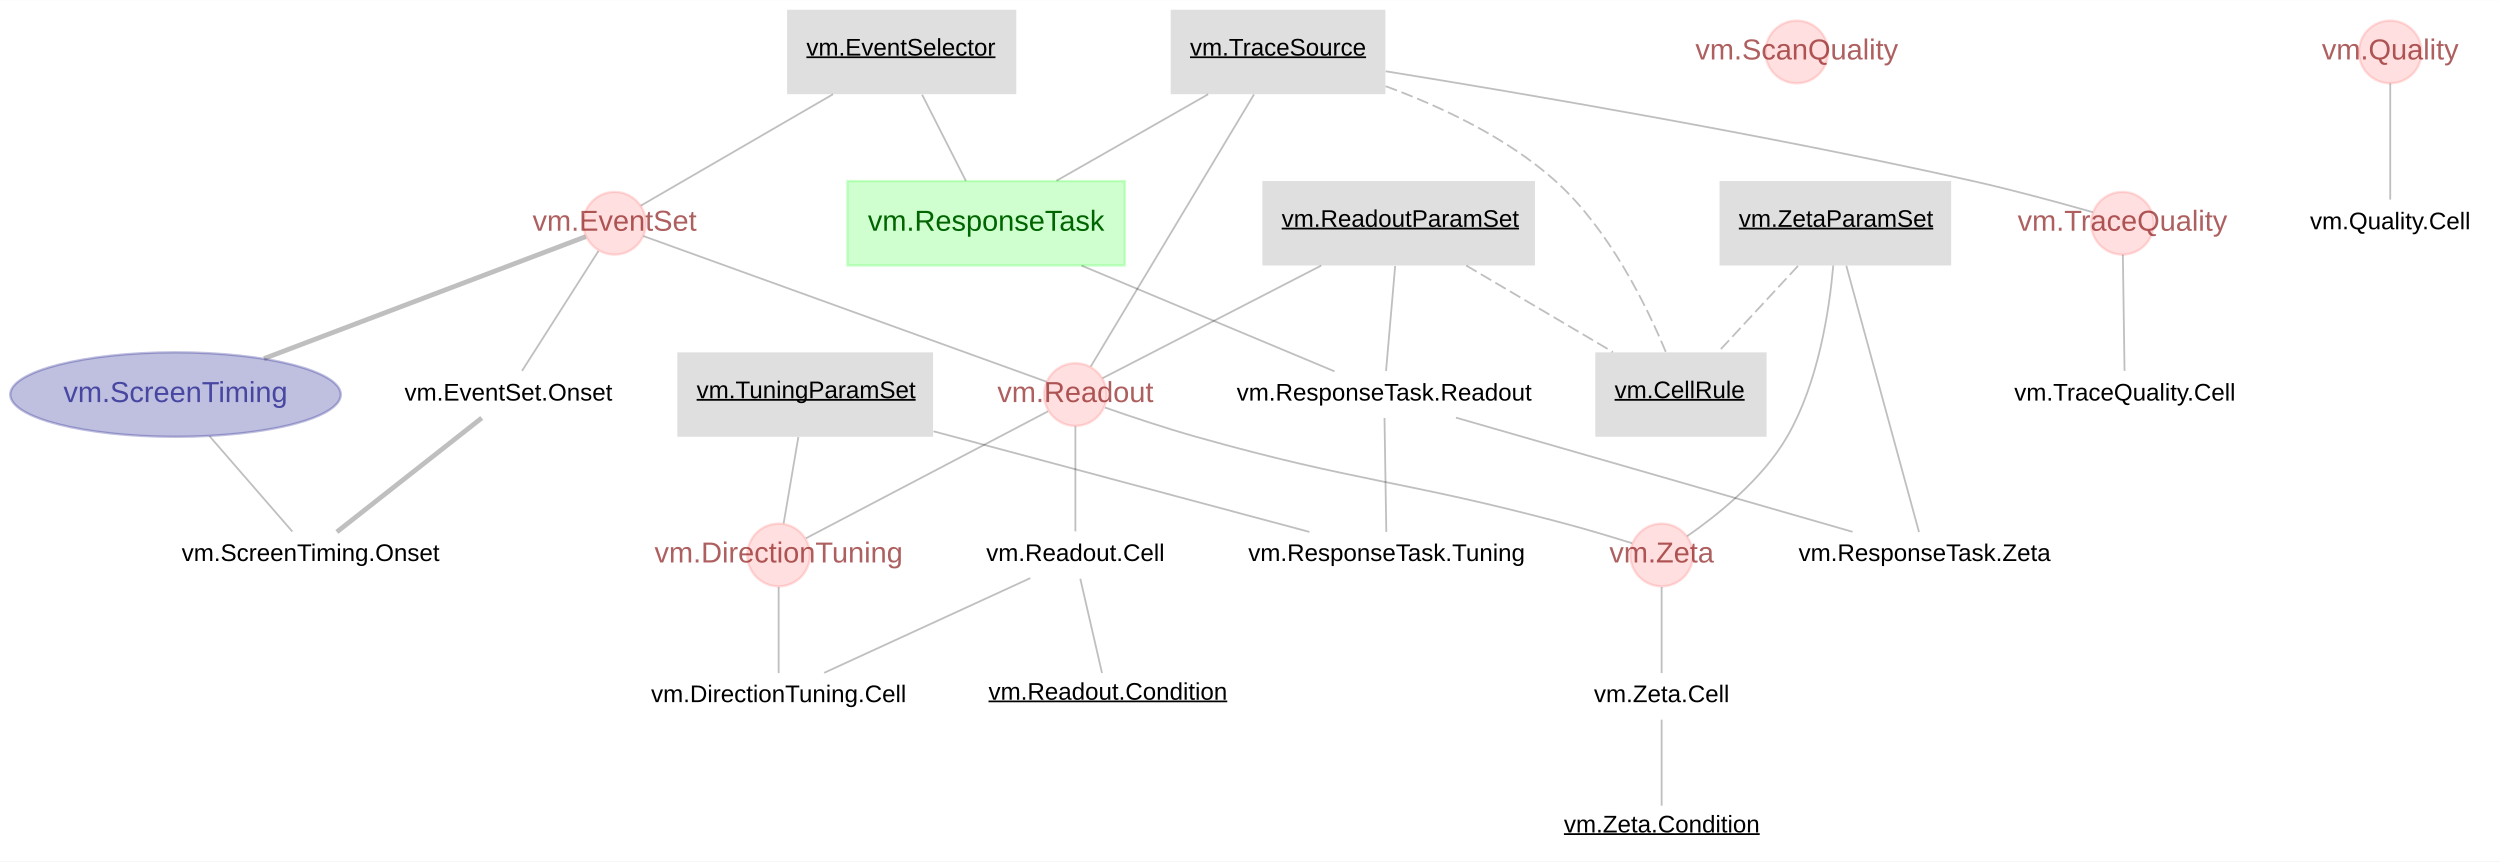
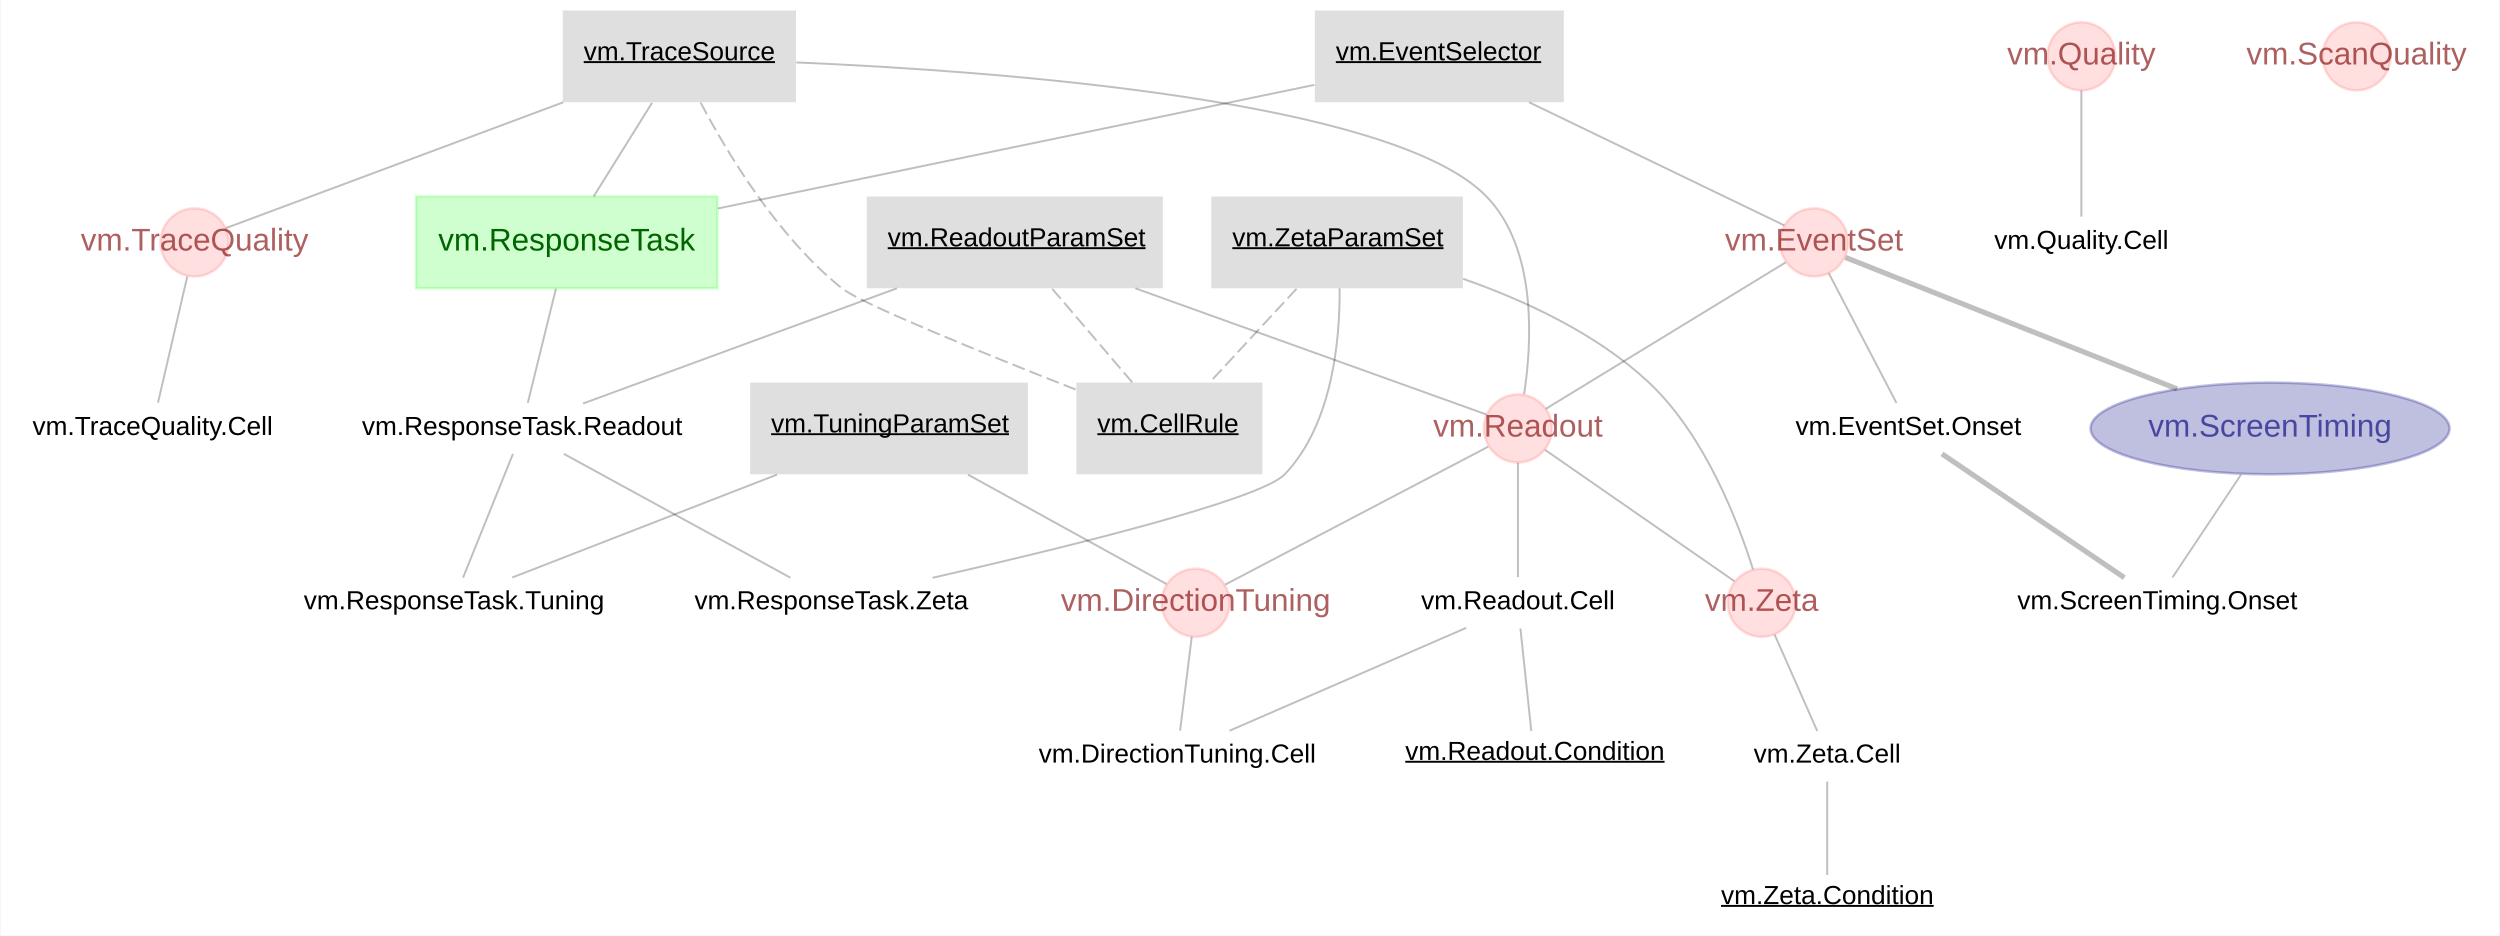
- <svg xmlns="http://www.w3.org/2000/svg" xmlns:xlink="http://www.w3.org/1999/xlink" width="1036pt" height="357pt" viewBox="0.00 0.00 1036.25 357.00">
+ <svg xmlns="http://www.w3.org/2000/svg" xmlns:xlink="http://www.w3.org/1999/xlink" width="954pt" height="357pt" viewBox="0.00 0.00 953.50 357.00">
  <g id="graph0" class="graph" transform="scale(1 1) rotate(0) translate(4 353)">
-     <polygon fill="white" stroke="transparent" points="-4,4 -4,-353 1032.25,-353 1032.25,4 -4,4" />
+     <polygon fill="white" stroke="transparent" points="-4,4 -4,-353 949.5,-353 949.5,4 -4,4" />
    <g id="node1" class="node">
      <g id="a_node1">
-         <a xlink:title="→ vm.DirectionTuning → vm.Readout.Cell ------------------------------ ori_kw_p=null         dir_kw_p=null         ori_vec=null          dir_vec=null          pref_ori_vec=null     pref_dir_vec=null     hotelling_p=null      dir_dot_p=null        pref_dir_dot=null     ori_vec_perm_p=null   dir_vec_perm_p=null   pref_ori_ci=null      r_pref=null           r_null=null           r_orth=null           oi=null               di=null               osi=null              dsi=null              fit_pref_dir=null     fit_sigma=null        fit_hwhh=null         fit_rp=null           fit_rn=null           fit_c=null            fit_r2=null           fit_osi=null          fit_dsi=null          ">
-           <polygon fill="transparent" stroke="transparent" points="379.75,-74 257.75,-74 257.75,-55 379.75,-55 379.75,-74" />
-           <text text-anchor="middle" x="318.75" y="-62" font-family="arial" font-size="10.00">vm.DirectionTuning.Cell</text>
+         <a xlink:title="cell_rule             ------------------------------ → [nullable] vm.TraceSource → [nullable] vm.ReadoutParamSet → [nullable] vm.ZetaParamSet mask_type=&quot;&quot;          max_trace_value=null  min_kurtosis=null     min_photons_per_s=null  min_snr_s2p=null      max_zeta_p=null       max_resp_p=null       max_condition_p=null  min_oracle_r=null     direction=&quot;any&quot;       rule_note             ">
+           <polygon fill="#000000" fill-opacity="0.125" stroke="transparent" points="477.5,-207 406.5,-207 406.5,-172 477.5,-172 477.5,-207" />
+           <text text-anchor="start" x="414.5" y="-188" font-family="arial" text-decoration="underline" font-size="10.00">vm.CellRule</text>
        </a>
      </g>
    </g>
    <g id="node2" class="node">
      <g id="a_node2">
-         <a xlink:title="→ vm.Zeta.Cell condition             ------------------------------ zeta_p=null           ">
-           <polygon fill="transparent" stroke="transparent" points="733.25,-19 636.25,-19 636.25,0 733.25,0 733.25,-19" />
-           <text text-anchor="start" x="644.25" y="-8" font-family="arial" text-decoration="underline" font-size="10.00">vm.Zeta.Condition</text>
-         </a>
-       </g>
+         <a xlink:title="event_selector        ------------------------------ event_type_like       trial_type_like=&quot;&quot;    condition_source=&quot;event_type&quot;  trial_attribute=&quot;&quot;    condition_parser=&quot;none&quot;  parser_args=&quot;&quot;       : varchar(64)                  # e.g. bonsai_fields '2,3' → label 'x|y' min_repeats=1         random_seed=null      circular_period=null  stim_duration_s=null  display_latency_s=0.1  ">
+           <polygon fill="#000000" fill-opacity="0.125" stroke="transparent" points="592.5,-349 497.5,-349 497.5,-314 592.5,-314 592.5,-349" />
+           <text text-anchor="start" x="505.5" y="-330" font-family="arial" text-decoration="underline" font-size="10.00">vm.EventSelector</text>
+         </a>
+       </g>
+     </g>
+     <g id="node9" class="node">
+       <g id="a_node9">
+         <a xlink:title="→ `roselab_scan`.`scan` → vm.EventSelector ------------------------------ n_onsets              n_conditions          n_trials              n_outside_trials      median_duration_s=null  median_ioi_s=null     ">
+           <ellipse fill="#ff0000" fill-opacity="0.125" stroke="#ff0000" stroke-opacity="0.125" cx="688" cy="-260.5" rx="13" ry="13" />
+           <text text-anchor="middle" x="688" y="-257.4" font-family="arial" font-size="12.00" fill="#7f0000" fill-opacity="0.627">vm.EventSet</text>
+         </a>
+       </g>
+     </g>
+     <g id="edge1" class="edge">
+       <path fill="none" stroke="#000000" stroke-width="0.75" stroke-opacity="0.251" d="M579.25,-313.97C610.82,-298.74 655.82,-277.03 676.63,-266.99" />
+     </g>
+     <g id="node24" class="node">
+       <g id="a_node24">
+         <a xlink:title="→ `roselab_imaging`.`__fluorescence` → vm.TraceSource → vm.EventSelector ------------------------------ task_owner            ">
+           <polygon fill="#00ff00" fill-opacity="0.188" stroke="#00ff00" stroke-opacity="0.188" points="269.5,-278 154.5,-278 154.5,-243 269.5,-243 269.5,-278" />
+           <text text-anchor="middle" x="212" y="-257.4" font-family="arial" font-size="12.00" fill="darkgreen">vm.ResponseTask</text>
+         </a>
+       </g>
+     </g>
+     <g id="edge2" class="edge">
+       <path fill="none" stroke="#000000" stroke-width="0.75" stroke-opacity="0.251" d="M497.29,-320.61C437.22,-308.17 334.12,-286.8 269.69,-273.45" />
    </g>
    <g id="node3" class="node">
      <g id="a_node3">
-         <a xlink:title="→ vm.ResponseTask.Readout → vm.TuningParamSet ">
-           <polygon fill="transparent" stroke="transparent" points="636.25,-132.5 505.25,-132.5 505.25,-113.5 636.25,-113.5 636.25,-132.5" />
-           <text text-anchor="middle" x="570.75" y="-120.5" font-family="arial" font-size="10.00">vm.ResponseTask.Tuning</text>
-         </a>
-       </g>
-     </g>
-     <g id="node4" class="node">
-       <g id="a_node4">
-         <a xlink:title="tuning_idx            ------------------------------ tuning_desc           tuning_hash           angle_convention=&quot;90_minus_label&quot; : enum('90_minus_label','minus_label','label') # stimulus label → angle (all output angles) rectify=&quot;clip&quot;        fit=1                 n_perm=1000           n_boot=200            UNIQUE INDEX (tuning_hash) ">
-           <polygon fill="#000000" fill-opacity="0.125" stroke="transparent" points="382.75,-207 276.75,-207 276.75,-172 382.75,-172 382.75,-207" />
-           <text text-anchor="start" x="284.75" y="-188" font-family="arial" text-decoration="underline" font-size="10.00">vm.TuningParamSet</text>
-         </a>
-       </g>
-     </g>
-     <g id="edge1" class="edge">
-       <path fill="none" stroke="#000000" stroke-width="0.75" stroke-opacity="0.251" d="M382.94,-174.27C430.62,-161.5 499.01,-143.2 538.76,-132.56" />
-     </g>
-     <g id="node18" class="node">
-       <g id="a_node18">
-         <a xlink:title="→ vm.Readout → vm.TuningParamSet ------------------------------ n_directions          n_repeats             software              ">
-           <ellipse fill="#ff0000" fill-opacity="0.125" stroke="#ff0000" stroke-opacity="0.125" cx="318.75" cy="-123" rx="13" ry="13" />
-           <text text-anchor="middle" x="318.75" y="-119.9" font-family="arial" font-size="12.00" fill="#7f0000" fill-opacity="0.627">vm.DirectionTuning</text>
-         </a>
-       </g>
-     </g>
-     <g id="edge2" class="edge">
-       <path fill="none" stroke="#000000" stroke-width="0.75" stroke-opacity="0.251" d="M326.92,-171.89C325.01,-160.69 322.53,-146.17 320.81,-136.07" />
-     </g>
-     <g id="node5" class="node">
-       <g id="a_node5">
-         <a xlink:title="→ vm.Zeta → `roselab_imaging`.`__fluorescence__trace` ------------------------------ zeta_p=null           zeta_z=null           latency=null          condition_p=null      source_curation_id=null  ">
-           <polygon fill="transparent" stroke="transparent" points="721.25,-74 648.25,-74 648.25,-55 721.25,-55 721.25,-74" />
-           <text text-anchor="middle" x="684.75" y="-62" font-family="arial" font-size="10.00">vm.Zeta.Cell</text>
+         <a xlink:title="readout_idx           ------------------------------ readout_desc          readout_hash          time_ref=&quot;display&quot;    window_unit=&quot;s&quot;       resp_start_ref        resp_start            resp_stop_ref         resp_stop             resp_length=&quot;per_onset&quot;  base_start_ref=null   base_start=null       base_stop_ref=null    base_stop=null        base_length=&quot;explicit&quot;  measure=&quot;mean&quot;        smooth_s=0            correction=&quot;subtract&quot;  test=&quot;wilcoxon&quot;       UNIQUE INDEX (readout_hash) ">
+           <polygon fill="#000000" fill-opacity="0.125" stroke="transparent" points="439.5,-278 326.5,-278 326.5,-243 439.5,-243 439.5,-278" />
+           <text text-anchor="start" x="334.5" y="-259" font-family="arial" text-decoration="underline" font-size="10.00">vm.ReadoutParamSet</text>
        </a>
      </g>
    </g>
    <g id="edge3" class="edge">
-       <path fill="none" stroke="#000000" stroke-width="0.75" stroke-opacity="0.251" d="M684.75,-54.75C684.75,-44.87 684.75,-28.9 684.75,-19.09" />
-     </g>
-     <g id="node6" class="node">
-       <g id="a_node6">
-         <a xlink:title="trace_source          ------------------------------ → [nullable] `roselab_imaging`.`#activity_extraction_method` → [nullable] `roselab_imaging`.`#dff_param_set` trace_unit            ">
-           <polygon fill="#000000" fill-opacity="0.125" stroke="transparent" points="570.25,-349 481.25,-349 481.25,-314 570.25,-314 570.25,-349" />
-           <text text-anchor="start" x="489.25" y="-330" font-family="arial" text-decoration="underline" font-size="10.00">vm.TraceSource</text>
-         </a>
-       </g>
-     </g>
-     <g id="node11" class="node">
-       <g id="a_node11">
-         <a xlink:title="cell_rule             ------------------------------ → [nullable] vm.TraceSource → [nullable] vm.ReadoutParamSet → [nullable] vm.ZetaParamSet mask_type=&quot;&quot;          max_trace_value=null  min_kurtosis=null     min_photons_per_s=null  min_snr_s2p=null      max_zeta_p=null       max_resp_p=null       max_condition_p=null  min_oracle_r=null     direction=&quot;any&quot;       rule_note             ">
-           <polygon fill="#000000" fill-opacity="0.125" stroke="transparent" points="728.25,-207 657.25,-207 657.25,-172 728.25,-172 728.25,-207" />
-           <text text-anchor="start" x="665.25" y="-188" font-family="arial" text-decoration="underline" font-size="10.00">vm.CellRule</text>
-         </a>
-       </g>
-     </g>
-     <g id="edge4" class="edge">
-       <path fill="none" stroke="#000000" stroke-width="0.75" stroke-dasharray="5,2" stroke-opacity="0.251" d="M570.35,-317.31C593.33,-308.85 620.66,-296.03 640.75,-278 662.98,-258.05 678.52,-226.31 686.52,-207.04" />
-     </g>
-     <g id="node12" class="node">
-       <g id="a_node12">
-         <a xlink:title="→ `roselab_imaging`.`__fluorescence` → vm.TraceSource → vm.EventSelector ------------------------------ task_owner            ">
-           <polygon fill="#00ff00" fill-opacity="0.188" stroke="#00ff00" stroke-opacity="0.188" points="462.25,-278 347.25,-278 347.25,-243 462.25,-243 462.25,-278" />
-           <text text-anchor="middle" x="404.75" y="-257.4" font-family="arial" font-size="12.00" fill="darkgreen">vm.ResponseTask</text>
-         </a>
-       </g>
-     </g>
-     <g id="edge5" class="edge">
-       <path fill="none" stroke="#000000" stroke-width="0.75" stroke-opacity="0.251" d="M496.77,-313.97C477.75,-303.13 452.97,-289 433.92,-278.13" />
+       <path fill="none" stroke="#000000" stroke-width="0.75" stroke-dasharray="5,2" stroke-opacity="0.251" d="M397.28,-242.8C406.56,-231.95 418.6,-217.87 427.85,-207.05" />
    </g>
    <g id="node13" class="node">
      <g id="a_node13">
        <a xlink:title="→ `roselab_imaging`.`__fluorescence` → vm.TraceSource → vm.EventSet → vm.ReadoutParamSet ------------------------------ n_onsets              n_repeats             latency_s             latency_source        resp_start_s          resp_stop_s           base_start_s=null     base_stop_s=null      software              ">
-           <ellipse fill="#ff0000" fill-opacity="0.125" stroke="#ff0000" stroke-opacity="0.125" cx="441.75" cy="-189.5" rx="13" ry="13" />
-           <text text-anchor="middle" x="441.75" y="-186.4" font-family="arial" font-size="12.00" fill="#7f0000" fill-opacity="0.627">vm.Readout</text>
+           <ellipse fill="#ff0000" fill-opacity="0.125" stroke="#ff0000" stroke-opacity="0.125" cx="575" cy="-189.5" rx="13" ry="13" />
+           <text text-anchor="middle" x="575" y="-186.4" font-family="arial" font-size="12.00" fill="#7f0000" fill-opacity="0.627">vm.Readout</text>
+         </a>
+       </g>
+     </g>
+     <g id="edge4" class="edge">
+       <path fill="none" stroke="#000000" stroke-width="0.75" stroke-opacity="0.251" d="M428.99,-242.97C473.14,-227.1 536.88,-204.2 563.07,-194.79" />
+     </g>
+     <g id="node25" class="node">
+       <g id="a_node25">
+         <a xlink:title="→ vm.ResponseTask → vm.ReadoutParamSet ">
+           <polygon fill="transparent" stroke="transparent" points="264,-199 126,-199 126,-180 264,-180 264,-199" />
+           <text text-anchor="middle" x="195" y="-187" font-family="arial" font-size="10.00">vm.ResponseTask.Readout</text>
+         </a>
+       </g>
+     </g>
+     <g id="edge5" class="edge">
+       <path fill="none" stroke="#000000" stroke-width="0.75" stroke-opacity="0.251" d="M337.97,-242.97C300.27,-229.14 248,-209.95 218.23,-199.03" />
+     </g>
+     <g id="node4" class="node">
+       <g id="a_node4">
+         <a xlink:title="trace_source          ------------------------------ → [nullable] `roselab_imaging`.`#activity_extraction_method` → [nullable] `roselab_imaging`.`#dff_param_set` trace_unit            ">
+           <polygon fill="#000000" fill-opacity="0.125" stroke="transparent" points="299.5,-349 210.5,-349 210.5,-314 299.5,-314 299.5,-349" />
+           <text text-anchor="start" x="218.5" y="-330" font-family="arial" text-decoration="underline" font-size="10.00">vm.TraceSource</text>
        </a>
      </g>
    </g>
    <g id="edge6" class="edge">
-       <path fill="none" stroke="#000000" stroke-width="0.75" stroke-opacity="0.251" d="M515.78,-313.89C498.31,-284.77 462.64,-225.31 448.11,-201.11" />
+       <path fill="none" stroke="#000000" stroke-width="0.75" stroke-dasharray="5,2" stroke-opacity="0.251" d="M263.11,-313.87C273.3,-294.51 292.45,-262.69 317,-243 324.39,-237.07 371.93,-217.84 406.19,-204.37" />
+     </g>
+     <g id="edge7" class="edge">
+       <path fill="none" stroke="#000000" stroke-width="0.75" stroke-opacity="0.251" d="M299.62,-329.18C376.06,-325.92 527.3,-314.88 563,-278 582.62,-257.73 580.24,-221.39 577.34,-202.56" />
+     </g>
+     <g id="node17" class="node">
+       <g id="a_node17">
+         <a xlink:title="→ `roselab_imaging`.`__fluorescence` → vm.TraceSource ">
+           <ellipse fill="#ff0000" fill-opacity="0.125" stroke="#ff0000" stroke-opacity="0.125" cx="70" cy="-260.5" rx="13" ry="13" />
+           <text text-anchor="middle" x="70" y="-257.4" font-family="arial" font-size="12.00" fill="#7f0000" fill-opacity="0.627">vm.TraceQuality</text>
+         </a>
+       </g>
+     </g>
+     <g id="edge8" class="edge">
+       <path fill="none" stroke="#000000" stroke-width="0.75" stroke-opacity="0.251" d="M210.69,-313.97C168.36,-298.18 107.35,-275.43 81.87,-265.93" />
+     </g>
+     <g id="edge9" class="edge">
+       <path fill="none" stroke="#000000" stroke-width="0.75" stroke-opacity="0.251" d="M244.59,-313.8C237.83,-302.95 229.05,-288.87 222.31,-278.05" />
+     </g>
+     <g id="node5" class="node">
+       <g id="a_node5">
+         <a xlink:title="tuning_idx            ------------------------------ tuning_desc           tuning_hash           angle_convention=&quot;90_minus_label&quot; : enum('90_minus_label','minus_label','label') # stimulus label → angle (all output angles) rectify=&quot;clip&quot;        fit=1                 n_perm=1000           n_boot=200            UNIQUE INDEX (tuning_hash) ">
+           <polygon fill="#000000" fill-opacity="0.125" stroke="transparent" points="388,-207 282,-207 282,-172 388,-172 388,-207" />
+           <text text-anchor="start" x="290" y="-188" font-family="arial" text-decoration="underline" font-size="10.00">vm.TuningParamSet</text>
+         </a>
+       </g>
+     </g>
+     <g id="node7" class="node">
+       <g id="a_node7">
+         <a xlink:title="→ vm.Readout → vm.TuningParamSet ------------------------------ n_directions          n_repeats             software              ">
+           <ellipse fill="#ff0000" fill-opacity="0.125" stroke="#ff0000" stroke-opacity="0.125" cx="452" cy="-123" rx="13" ry="13" />
+           <text text-anchor="middle" x="452" y="-119.9" font-family="arial" font-size="12.00" fill="#7f0000" fill-opacity="0.627">vm.DirectionTuning</text>
+         </a>
+       </g>
+     </g>
+     <g id="edge10" class="edge">
+       <path fill="none" stroke="#000000" stroke-width="0.75" stroke-opacity="0.251" d="M365.13,-171.89C389.91,-158.23 423.65,-139.63 440.88,-130.13" />
+     </g>
+     <g id="node26" class="node">
+       <g id="a_node26">
+         <a xlink:title="→ vm.ResponseTask.Readout → vm.TuningParamSet ">
+           <polygon fill="transparent" stroke="transparent" points="234.5,-132.5 103.5,-132.5 103.5,-113.5 234.5,-113.5 234.5,-132.5" />
+           <text text-anchor="middle" x="169" y="-120.5" font-family="arial" font-size="10.00">vm.ResponseTask.Tuning</text>
+         </a>
+       </g>
+     </g>
+     <g id="edge11" class="edge">
+       <path fill="none" stroke="#000000" stroke-width="0.75" stroke-opacity="0.251" d="M292.25,-171.89C259.97,-159.35 216.98,-142.64 191.24,-132.64" />
+     </g>
+     <g id="node6" class="node">
+       <g id="a_node6">
+         <a xlink:title="zeta_idx              ------------------------------ zeta_desc             zeta_hash             zeta_span=&quot;epoch&quot;     zeta_resampling=100   per_condition=0       mask_type=&quot;&quot;          UNIQUE INDEX (zeta_hash) ">
+           <polygon fill="#000000" fill-opacity="0.125" stroke="transparent" points="554,-278 458,-278 458,-243 554,-243 554,-278" />
+           <text text-anchor="start" x="466" y="-259" font-family="arial" text-decoration="underline" font-size="10.00">vm.ZetaParamSet</text>
+         </a>
+       </g>
+     </g>
+     <g id="edge12" class="edge">
+       <path fill="none" stroke="#000000" stroke-width="0.75" stroke-dasharray="5,2" stroke-opacity="0.251" d="M490.51,-242.8C480.44,-231.95 467.38,-217.87 457.35,-207.05" />
+     </g>
+     <g id="node19" class="node">
+       <g id="a_node19">
+         <a xlink:title="→ vm.Readout → vm.ZetaParamSet ------------------------------ n_onsets              n_reused=0            epoch_start_s         window_s              software              ">
+           <ellipse fill="#ff0000" fill-opacity="0.125" stroke="#ff0000" stroke-opacity="0.125" cx="668" cy="-123" rx="13" ry="13" />
+           <text text-anchor="middle" x="668" y="-119.9" font-family="arial" font-size="12.00" fill="#7f0000" fill-opacity="0.627">vm.Zeta</text>
+         </a>
+       </g>
+     </g>
+     <g id="edge13" class="edge">
+       <path fill="none" stroke="#000000" stroke-width="0.75" stroke-opacity="0.251" d="M554.06,-246.6C577.64,-238.35 605.17,-225.63 625,-207 646.53,-186.78 659.18,-153.36 664.69,-135.73" />
+     </g>
+     <g id="node27" class="node">
+       <g id="a_node27">
+         <a xlink:title="→ vm.ResponseTask.Readout → vm.ZetaParamSet ">
+           <polygon fill="transparent" stroke="transparent" points="373.5,-132.5 252.5,-132.5 252.5,-113.5 373.5,-113.5 373.5,-132.5" />
+           <text text-anchor="middle" x="313" y="-120.5" font-family="arial" font-size="10.00">vm.ResponseTask.Zeta</text>
+         </a>
+       </g>
+     </g>
+     <g id="edge14" class="edge">
+       <path fill="none" stroke="#000000" stroke-width="0.75" stroke-opacity="0.251" d="M506.94,-243C507.11,-223.46 504.3,-191.16 486,-172 476.61,-162.17 399.64,-143.44 351.58,-132.51" />
+     </g>
+     <g id="node8" class="node">
+       <g id="a_node8">
+         <a xlink:title="→ vm.DirectionTuning → vm.Readout.Cell ------------------------------ ori_kw_p=null         dir_kw_p=null         ori_vec=null          dir_vec=null          pref_ori_vec=null     pref_dir_vec=null     hotelling_p=null      dir_dot_p=null        pref_dir_dot=null     ori_vec_perm_p=null   dir_vec_perm_p=null   pref_ori_ci=null      r_pref=null           r_null=null           r_orth=null           oi=null               di=null               osi=null              dsi=null              fit_pref_dir=null     fit_sigma=null        fit_hwhh=null         fit_rp=null           fit_rn=null           fit_c=null            fit_r2=null           fit_osi=null          fit_dsi=null          ">
+           <polygon fill="transparent" stroke="transparent" points="506,-74 384,-74 384,-55 506,-55 506,-74" />
+           <text text-anchor="middle" x="445" y="-62" font-family="arial" font-size="10.00">vm.DirectionTuning.Cell</text>
+         </a>
+       </g>
+     </g>
+     <g id="edge15" class="edge">
+       <path fill="none" stroke="#000000" stroke-width="0.75" stroke-opacity="0.251" d="M450.52,-110.02C449.18,-99.26 447.26,-83.74 446.07,-74.15" />
+     </g>
+     <g id="node10" class="node">
+       <g id="a_node10">
+         <a xlink:title="→ vm.EventSet → `roselab_trial`.`_trial_event` ------------------------------ onset_idx             condition             shift_s=0             UNIQUE INDEX (session_id, scan_id, event_selector, onset_idx) ">
+           <polygon fill="transparent" stroke="transparent" points="775.5,-199 672.5,-199 672.5,-180 775.5,-180 775.5,-199" />
+           <text text-anchor="middle" x="724" y="-187" font-family="arial" font-size="10.00">vm.EventSet.Onset</text>
+         </a>
+       </g>
+     </g>
+     <g id="edge16" class="edge">
+       <path fill="none" stroke="#000000" stroke-width="0.75" stroke-opacity="0.251" d="M693.62,-248.72C700.74,-235.07 712.87,-211.83 719.44,-199.24" />
+     </g>
+     <g id="edge17" class="edge">
+       <path fill="none" stroke="#000000" stroke-width="0.75" stroke-opacity="0.251" d="M677.17,-252.88C655.51,-239.66 607.13,-210.12 585.64,-197" />
    </g>
    <g id="node22" class="node">
      <g id="a_node22">
-         <a xlink:title="→ `roselab_imaging`.`__fluorescence` → vm.TraceSource ">
-           <ellipse fill="#ff0000" fill-opacity="0.125" stroke="#ff0000" stroke-opacity="0.125" cx="875.75" cy="-260.5" rx="13" ry="13" />
-           <text text-anchor="middle" x="875.75" y="-257.4" font-family="arial" font-size="12.00" fill="#7f0000" fill-opacity="0.627">vm.TraceQuality</text>
-         </a>
-       </g>
-     </g>
-     <g id="edge7" class="edge">
-       <path fill="none" stroke="#000000" stroke-width="0.75" stroke-opacity="0.251" d="M570.38,-323.5C627.17,-314.33 728.2,-297.15 813.75,-278 831.14,-274.11 851.01,-268.64 863.47,-265.08" />
-     </g>
-     <g id="node7" class="node">
-       <g id="a_node7">
+         <a xlink:title="→ vm.EventSet ------------------------------ has_diode             n_detected            latency_s=null        latency_iqr_s=null    refresh_hz=null       aux_file=&quot;&quot;           ">
+           <ellipse fill="#00007f" fill-opacity="0.251" stroke="#00007f" stroke-opacity="0.251" cx="862" cy="-189.5" rx="68.5" ry="17.5" />
+           <text text-anchor="middle" x="862" y="-186.4" font-family="arial" font-size="12.00" fill="#00007f" fill-opacity="0.627">vm.ScreenTiming</text>
+         </a>
+       </g>
+     </g>
+     <g id="edge18" class="edge">
+       <path fill="none" stroke="#000000" stroke-width="2" stroke-opacity="0.251" d="M699.96,-254.76C725.68,-244.56 787.11,-220.2 826.51,-204.57" />
+     </g>
+     <g id="node23" class="node">
+       <g id="a_node23">
+         <a xlink:title="→ vm.ScreenTiming → vm.EventSet.Onset ------------------------------ diode_on=null        : double                       # [s] physical onset (first bright→dark flip of the corner square) diode_off=null       : double                       # [s] physical offset (next dark→bright flip) ">
+           <polygon fill="transparent" stroke="transparent" points="880,-132.5 758,-132.5 758,-113.5 880,-113.5 880,-132.5" />
+           <text text-anchor="middle" x="819" y="-120.5" font-family="arial" font-size="10.00">vm.ScreenTiming.Onset</text>
+         </a>
+       </g>
+     </g>
+     <g id="edge19" class="edge">
+       <path fill="none" stroke="#000000" stroke-width="2" stroke-opacity="0.251" d="M736.81,-179.8C755.04,-167.42 788.27,-144.86 806.39,-132.56" />
+     </g>
+     <g id="node11" class="node">
+       <g id="a_node11">
+         <a xlink:title="→ `roselab_imaging`.`__fluorescence` ------------------------------ alpha_opt=null        mean_r_at_alpha07=null  n_sweep_cells=0       ">
+           <ellipse fill="#ff0000" fill-opacity="0.125" stroke="#ff0000" stroke-opacity="0.125" cx="790" cy="-331.5" rx="13" ry="13" />
+           <text text-anchor="middle" x="790" y="-328.4" font-family="arial" font-size="12.00" fill="#7f0000" fill-opacity="0.627">vm.Quality</text>
+         </a>
+       </g>
+     </g>
+     <g id="node12" class="node">
+       <g id="a_node12">
+         <a xlink:title="→ vm.Quality → `roselab_imaging`.`__fluorescence__trace` ------------------------------ kurtosis=null         neuropil_r=null       photons_per_s=null    ">
+           <polygon fill="transparent" stroke="transparent" points="831.5,-270 748.5,-270 748.5,-251 831.5,-251 831.5,-270" />
+           <text text-anchor="middle" x="790" y="-258" font-family="arial" font-size="10.00">vm.Quality.Cell</text>
+         </a>
+       </g>
+     </g>
+     <g id="edge20" class="edge">
+       <path fill="none" stroke="#000000" stroke-width="0.75" stroke-opacity="0.251" d="M790,-318.48C790,-304.74 790,-282.56 790,-270.32" />
+     </g>
+     <g id="edge21" class="edge">
+       <path fill="none" stroke="#000000" stroke-width="0.75" stroke-opacity="0.251" d="M563.65,-182.55C540.22,-170.26 486.73,-142.21 463.32,-129.94" />
+     </g>
+     <g id="node14" class="node">
+       <g id="a_node14">
+         <a xlink:title="→ vm.Readout → `roselab_imaging`.`__fluorescence__trace` ------------------------------ trial_resp            trial_base=null       resp=null             effect_d=null         resp_p=null           resp_delta=null       resp_vs_trace=null    cond_kw_p=null        pref_condition=null   pref_resp=null        pref_resp_cv=null     pref_p=null           oracle_r=null         response_snr=null     INDEX (trial_resp) INDEX (trial_base) ">
+           <polygon fill="transparent" stroke="transparent" points="620,-132.5 530,-132.5 530,-113.5 620,-113.5 620,-132.5" />
+           <text text-anchor="middle" x="575" y="-120.5" font-family="arial" font-size="10.00">vm.Readout.Cell</text>
+         </a>
+       </g>
+     </g>
+     <g id="edge22" class="edge">
+       <path fill="none" stroke="#000000" stroke-width="0.75" stroke-opacity="0.251" d="M575,-176.37C575,-163.67 575,-144.04 575,-132.77" />
+     </g>
+     <g id="edge23" class="edge">
+       <path fill="none" stroke="#000000" stroke-width="0.75" stroke-opacity="0.251" d="M585.31,-181.35C603.18,-168.95 639.74,-143.6 657.65,-131.18" />
+     </g>
+     <g id="edge24" class="edge">
+       <path fill="none" stroke="#000000" stroke-width="0.75" stroke-opacity="0.251" d="M555.26,-113.42C530.82,-102.8 489.45,-84.82 464.93,-74.16" />
+     </g>
+     <g id="node15" class="node">
+       <g id="a_node15">
        <a xlink:title="→ vm.Readout.Cell condition             ------------------------------ n_onsets              resp=null             resp_sem=null         ">
-           <polygon fill="transparent" stroke="transparent" points="511.75,-74 397.75,-74 397.75,-55 511.75,-55 511.75,-74" />
-           <text text-anchor="start" x="405.75" y="-63" font-family="arial" text-decoration="underline" font-size="10.00">vm.Readout.Condition</text>
-         </a>
-       </g>
-     </g>
-     <g id="node8" class="node">
-       <g id="a_node8">
-         <a xlink:title="zeta_idx              ------------------------------ zeta_desc             zeta_hash             zeta_span=&quot;epoch&quot;     zeta_resampling=100   per_condition=0       mask_type=&quot;&quot;          UNIQUE INDEX (zeta_hash) ">
-           <polygon fill="#000000" fill-opacity="0.125" stroke="transparent" points="804.75,-278 708.75,-278 708.75,-243 804.75,-243 804.75,-278" />
-           <text text-anchor="start" x="716.75" y="-259" font-family="arial" text-decoration="underline" font-size="10.00">vm.ZetaParamSet</text>
-         </a>
-       </g>
-     </g>
-     <g id="edge8" class="edge">
-       <path fill="none" stroke="#000000" stroke-width="0.75" stroke-dasharray="5,2" stroke-opacity="0.251" d="M741.26,-242.8C731.19,-231.95 718.13,-217.87 708.1,-207.05" />
-     </g>
-     <g id="node19" class="node">
-       <g id="a_node19">
-         <a xlink:title="→ vm.ResponseTask.Readout → vm.ZetaParamSet ">
-           <polygon fill="transparent" stroke="transparent" points="854.25,-132.5 733.25,-132.5 733.25,-113.5 854.25,-113.5 854.25,-132.5" />
-           <text text-anchor="middle" x="793.75" y="-120.5" font-family="arial" font-size="10.00">vm.ResponseTask.Zeta</text>
-         </a>
-       </g>
-     </g>
-     <g id="edge9" class="edge">
-       <path fill="none" stroke="#000000" stroke-width="0.75" stroke-opacity="0.251" d="M761.29,-242.89C769.24,-213.77 785.41,-154.53 791.43,-132.5" />
-     </g>
-     <g id="node27" class="node">
-       <g id="a_node27">
-         <a xlink:title="→ vm.Readout → vm.ZetaParamSet ------------------------------ n_onsets              n_reused=0            epoch_start_s         window_s              software              ">
-           <ellipse fill="#ff0000" fill-opacity="0.125" stroke="#ff0000" stroke-opacity="0.125" cx="684.75" cy="-123" rx="13" ry="13" />
-           <text text-anchor="middle" x="684.75" y="-119.9" font-family="arial" font-size="12.00" fill="#7f0000" fill-opacity="0.627">vm.Zeta</text>
-         </a>
-       </g>
-     </g>
-     <g id="edge10" class="edge">
-       <path fill="none" stroke="#000000" stroke-width="0.75" stroke-opacity="0.251" d="M755.88,-242.96C754.28,-224.53 749.72,-194.38 736.75,-172 726.4,-154.14 707.24,-139.05 695.29,-130.78" />
-     </g>
-     <g id="node9" class="node">
-       <g id="a_node9">
-         <a xlink:title="→ vm.ScreenTiming → vm.EventSet.Onset ------------------------------ diode_on=null        : double                       # [s] physical onset (first bright→dark flip of the corner square) diode_off=null       : double                       # [s] physical offset (next dark→bright flip) ">
-           <polygon fill="transparent" stroke="transparent" points="185.75,-132.5 63.75,-132.5 63.75,-113.5 185.75,-113.5 185.75,-132.5" />
-           <text text-anchor="middle" x="124.75" y="-120.5" font-family="arial" font-size="10.00">vm.ScreenTiming.Onset</text>
-         </a>
-       </g>
-     </g>
-     <g id="node10" class="node">
-       <g id="a_node10">
-         <a xlink:title="→ `roselab_scan`.`scan` ------------------------------ gain_method           gain=null             offset=null           gain_r2=null          n_frames              n_dark_frames=0       ">
-           <ellipse fill="#ff0000" fill-opacity="0.125" stroke="#ff0000" stroke-opacity="0.125" cx="740.75" cy="-331.5" rx="13" ry="13" />
-           <text text-anchor="middle" x="740.75" y="-328.4" font-family="arial" font-size="12.00" fill="#7f0000" fill-opacity="0.627">vm.ScanQuality</text>
-         </a>
-       </g>
+           <polygon fill="transparent" stroke="transparent" points="638,-74 524,-74 524,-55 638,-55 638,-74" />
+           <text text-anchor="start" x="532" y="-63" font-family="arial" text-decoration="underline" font-size="10.00">vm.Readout.Condition</text>
+         </a>
+       </g>
+     </g>
+     <g id="edge25" class="edge">
+       <path fill="none" stroke="#000000" stroke-width="0.75" stroke-opacity="0.251" d="M575.94,-113.17C577.07,-102.5 578.97,-84.65 580.09,-74.08" />
    </g>
    <g id="node16" class="node">
      <g id="a_node16">
-         <a xlink:title="→ vm.ResponseTask → vm.ReadoutParamSet ">
-           <polygon fill="transparent" stroke="transparent" points="638.75,-199 500.75,-199 500.75,-180 638.75,-180 638.75,-199" />
-           <text text-anchor="middle" x="569.75" y="-187" font-family="arial" font-size="10.00">vm.ResponseTask.Readout</text>
-         </a>
-       </g>
-     </g>
-     <g id="edge11" class="edge">
-       <path fill="none" stroke="#000000" stroke-width="0.75" stroke-opacity="0.251" d="M444.27,-242.97C477.26,-229.18 522.97,-210.06 549.14,-199.12" />
-     </g>
-     <g id="edge12" class="edge">
-       <path fill="none" stroke="#000000" stroke-width="0.75" stroke-opacity="0.251" d="M430.4,-182.55C406.97,-170.26 353.48,-142.21 330.07,-129.94" />
-     </g>
-     <g id="node25" class="node">
-       <g id="a_node25">
-         <a xlink:title="→ vm.Readout → `roselab_imaging`.`__fluorescence__trace` ------------------------------ trial_resp            trial_base=null       resp=null             effect_d=null         resp_p=null           resp_delta=null       resp_vs_trace=null    cond_kw_p=null        pref_condition=null   pref_resp=null        pref_resp_cv=null     pref_p=null           oracle_r=null         response_snr=null     INDEX (trial_resp) INDEX (trial_base) ">
-           <polygon fill="transparent" stroke="transparent" points="486.75,-132.5 396.75,-132.5 396.75,-113.5 486.75,-113.5 486.75,-132.5" />
-           <text text-anchor="middle" x="441.75" y="-120.5" font-family="arial" font-size="10.00">vm.Readout.Cell</text>
-         </a>
-       </g>
-     </g>
-     <g id="edge13" class="edge">
-       <path fill="none" stroke="#000000" stroke-width="0.75" stroke-opacity="0.251" d="M441.75,-176.37C441.75,-163.67 441.75,-144.04 441.75,-132.77" />
-     </g>
-     <g id="edge14" class="edge">
-       <path fill="none" stroke="#000000" stroke-width="0.75" stroke-opacity="0.251" d="M453.99,-184.13C464.05,-180.61 478.73,-175.67 491.75,-172 558.98,-153.04 577.26,-154.04 644.75,-136 654.14,-133.49 664.66,-130.32 672.55,-127.87" />
-     </g>
-     <g id="node14" class="node">
-       <g id="a_node14">
-         <a xlink:title="→ `roselab_scan`.`scan` → vm.EventSelector ------------------------------ n_onsets              n_conditions          n_trials              n_outside_trials      median_duration_s=null  median_ioi_s=null     ">
-           <ellipse fill="#ff0000" fill-opacity="0.125" stroke="#ff0000" stroke-opacity="0.125" cx="250.75" cy="-260.5" rx="13" ry="13" />
-           <text text-anchor="middle" x="250.75" y="-257.4" font-family="arial" font-size="12.00" fill="#7f0000" fill-opacity="0.627">vm.EventSet</text>
-         </a>
-       </g>
-     </g>
-     <g id="edge15" class="edge">
-       <path fill="none" stroke="#000000" stroke-width="0.75" stroke-opacity="0.251" d="M262.7,-255.18C297,-242.79 395.51,-207.2 429.81,-194.81" />
-     </g>
-     <g id="node17" class="node">
-       <g id="a_node17">
-         <a xlink:title="→ vm.EventSet ------------------------------ has_diode             n_detected            latency_s=null        latency_iqr_s=null    refresh_hz=null       aux_file=&quot;&quot;           ">
-           <ellipse fill="#00007f" fill-opacity="0.251" stroke="#00007f" stroke-opacity="0.251" cx="68.75" cy="-189.5" rx="68.5" ry="17.5" />
-           <text text-anchor="middle" x="68.75" y="-186.4" font-family="arial" font-size="12.00" fill="#00007f" fill-opacity="0.627">vm.ScreenTiming</text>
-         </a>
-       </g>
-     </g>
-     <g id="edge16" class="edge">
-       <path fill="none" stroke="#000000" stroke-width="2" stroke-opacity="0.251" d="M238.81,-254.97C212.16,-244.87 146.92,-220.13 105.43,-204.41" />
-     </g>
-     <g id="node23" class="node">
-       <g id="a_node23">
-         <a xlink:title="→ vm.EventSet → `roselab_trial`.`_trial_event` ------------------------------ onset_idx             condition             shift_s=0             UNIQUE INDEX (session_id, scan_id, event_selector, onset_idx) ">
-           <polygon fill="transparent" stroke="transparent" points="258.25,-199 155.25,-199 155.25,-180 258.25,-180 258.25,-199" />
-           <text text-anchor="middle" x="206.75" y="-187" font-family="arial" font-size="10.00">vm.EventSet.Onset</text>
-         </a>
-       </g>
-     </g>
-     <g id="edge17" class="edge">
-       <path fill="none" stroke="#000000" stroke-width="0.75" stroke-opacity="0.251" d="M244.07,-249.02C235.41,-235.45 220.48,-212.03 212.38,-199.32" />
-     </g>
-     <g id="node15" class="node">
-       <g id="a_node15">
-         <a xlink:title="→ `roselab_imaging`.`__fluorescence` ------------------------------ alpha_opt=null        mean_r_at_alpha07=null  n_sweep_cells=0       ">
-           <ellipse fill="#ff0000" fill-opacity="0.125" stroke="#ff0000" stroke-opacity="0.125" cx="986.75" cy="-331.5" rx="13" ry="13" />
-           <text text-anchor="middle" x="986.75" y="-328.4" font-family="arial" font-size="12.00" fill="#7f0000" fill-opacity="0.627">vm.Quality</text>
-         </a>
-       </g>
-     </g>
-     <g id="node24" class="node">
-       <g id="a_node24">
-         <a xlink:title="→ vm.Quality → `roselab_imaging`.`__fluorescence__trace` ------------------------------ kurtosis=null         neuropil_r=null       photons_per_s=null    ">
-           <polygon fill="transparent" stroke="transparent" points="1028.25,-270 945.25,-270 945.25,-251 1028.25,-251 1028.25,-270" />
-           <text text-anchor="middle" x="986.75" y="-258" font-family="arial" font-size="10.00">vm.Quality.Cell</text>
-         </a>
-       </g>
-     </g>
-     <g id="edge18" class="edge">
-       <path fill="none" stroke="#000000" stroke-width="0.75" stroke-opacity="0.251" d="M986.75,-318.48C986.75,-304.74 986.75,-282.56 986.75,-270.32" />
-     </g>
-     <g id="edge19" class="edge">
-       <path fill="none" stroke="#000000" stroke-width="0.75" stroke-opacity="0.251" d="M569.88,-179.8C570.08,-167.42 570.43,-144.86 570.62,-132.56" />
-     </g>
-     <g id="edge20" class="edge">
-       <path fill="none" stroke="#000000" stroke-width="0.75" stroke-opacity="0.251" d="M599.5,-179.93C642.34,-167.6 720.97,-144.96 763.88,-132.6" />
-     </g>
-     <g id="edge21" class="edge">
-       <path fill="none" stroke="#000000" stroke-width="0.75" stroke-opacity="0.251" d="M82.88,-172.22C93.77,-159.68 108.4,-142.83 117.17,-132.73" />
-     </g>
-     <g id="edge22" class="edge">
-       <path fill="none" stroke="#000000" stroke-width="0.75" stroke-opacity="0.251" d="M318.75,-109.74C318.75,-98.97 318.75,-83.56 318.75,-74.06" />
+         <a xlink:title="→ `roselab_scan`.`scan` ------------------------------ gain_method           gain=null             offset=null           gain_r2=null          n_frames              n_dark_frames=0       ">
+           <ellipse fill="#ff0000" fill-opacity="0.125" stroke="#ff0000" stroke-opacity="0.125" cx="895" cy="-331.5" rx="13" ry="13" />
+           <text text-anchor="middle" x="895" y="-328.4" font-family="arial" font-size="12.00" fill="#7f0000" fill-opacity="0.627">vm.ScanQuality</text>
+         </a>
+       </g>
+     </g>
+     <g id="node18" class="node">
+       <g id="a_node18">
+         <a xlink:title="→ vm.TraceQuality → `roselab_imaging`.`__fluorescence__trace` ------------------------------ snr_s2p=null          noise_nu=null         event_rate=null       mean_level=null       max_value=null        ">
+           <polygon fill="transparent" stroke="transparent" points="108,-199 0,-199 0,-180 108,-180 108,-199" />
+           <text text-anchor="middle" x="54" y="-187" font-family="arial" font-size="10.00">vm.TraceQuality.Cell</text>
+         </a>
+       </g>
+     </g>
+     <g id="edge26" class="edge">
+       <path fill="none" stroke="#000000" stroke-width="0.75" stroke-opacity="0.251" d="M67.21,-247.48C64.03,-233.74 58.88,-211.56 56.04,-199.32" />
    </g>
    <g id="node20" class="node">
      <g id="a_node20">
-         <a xlink:title="readout_idx           ------------------------------ readout_desc          readout_hash          time_ref=&quot;display&quot;    window_unit=&quot;s&quot;       resp_start_ref        resp_start            resp_stop_ref         resp_stop             resp_length=&quot;per_onset&quot;  base_start_ref=null   base_start=null       base_stop_ref=null    base_stop=null        base_length=&quot;explicit&quot;  measure=&quot;mean&quot;        smooth_s=0            correction=&quot;subtract&quot;  test=&quot;wilcoxon&quot;       UNIQUE INDEX (readout_hash) ">
-           <polygon fill="#000000" fill-opacity="0.125" stroke="transparent" points="632.25,-278 519.25,-278 519.25,-243 632.25,-243 632.25,-278" />
-           <text text-anchor="start" x="527.25" y="-259" font-family="arial" text-decoration="underline" font-size="10.00">vm.ReadoutParamSet</text>
-         </a>
-       </g>
-     </g>
-     <g id="edge23" class="edge">
-       <path fill="none" stroke="#000000" stroke-width="0.75" stroke-dasharray="5,2" stroke-opacity="0.251" d="M603.77,-242.97C622.16,-232.13 646.12,-218 664.55,-207.13" />
-     </g>
-     <g id="edge24" class="edge">
-       <path fill="none" stroke="#000000" stroke-width="0.75" stroke-opacity="0.251" d="M543.65,-242.97C514.39,-227.9 472.79,-206.48 453.02,-196.3" />
-     </g>
-     <g id="edge25" class="edge">
-       <path fill="none" stroke="#000000" stroke-width="0.75" stroke-opacity="0.251" d="M574.3,-242.8C573.1,-229.08 571.46,-210.19 570.51,-199.27" />
+         <a xlink:title="→ vm.Zeta → `roselab_imaging`.`__fluorescence__trace` ------------------------------ zeta_p=null           zeta_z=null           latency=null          condition_p=null      source_curation_id=null  ">
+           <polygon fill="transparent" stroke="transparent" points="729.5,-74 656.5,-74 656.5,-55 729.5,-55 729.5,-74" />
+           <text text-anchor="middle" x="693" y="-62" font-family="arial" font-size="10.00">vm.Zeta.Cell</text>
+         </a>
+       </g>
+     </g>
+     <g id="edge27" class="edge">
+       <path fill="none" stroke="#000000" stroke-width="0.75" stroke-opacity="0.251" d="M672.94,-110.84C677.72,-100.03 684.87,-83.88 689.21,-74.06" />
    </g>
    <g id="node21" class="node">
      <g id="a_node21">
-         <a xlink:title="event_selector        ------------------------------ event_type_like       trial_type_like=&quot;&quot;    condition_source=&quot;event_type&quot;  trial_attribute=&quot;&quot;    condition_parser=&quot;none&quot;  parser_args=&quot;&quot;       : varchar(64)                  # e.g. bonsai_fields '2,3' → label 'x|y' min_repeats=1         random_seed=null      circular_period=null  stim_duration_s=null  display_latency_s=0.1  ">
-           <polygon fill="#000000" fill-opacity="0.125" stroke="transparent" points="417.25,-349 322.25,-349 322.25,-314 417.25,-314 417.25,-349" />
-           <text text-anchor="start" x="330.25" y="-330" font-family="arial" text-decoration="underline" font-size="10.00">vm.EventSelector</text>
-         </a>
-       </g>
-     </g>
-     <g id="edge26" class="edge">
-       <path fill="none" stroke="#000000" stroke-width="0.75" stroke-opacity="0.251" d="M378.22,-313.8C383.73,-302.95 390.87,-288.87 396.36,-278.05" />
-     </g>
-     <g id="edge27" class="edge">
-       <path fill="none" stroke="#000000" stroke-width="0.75" stroke-opacity="0.251" d="M341.25,-313.97C315.67,-299.14 279.49,-278.16 261.61,-267.8" />
-     </g>
-     <g id="node26" class="node">
-       <g id="a_node26">
-         <a xlink:title="→ vm.TraceQuality → `roselab_imaging`.`__fluorescence__trace` ------------------------------ snr_s2p=null          noise_nu=null         event_rate=null       mean_level=null       max_value=null        ">
-           <polygon fill="transparent" stroke="transparent" points="930.75,-199 822.75,-199 822.75,-180 930.75,-180 930.75,-199" />
-           <text text-anchor="middle" x="876.75" y="-187" font-family="arial" font-size="10.00">vm.TraceQuality.Cell</text>
+         <a xlink:title="→ vm.Zeta.Cell condition             ------------------------------ zeta_p=null           ">
+           <polygon fill="transparent" stroke="transparent" points="741.5,-19 644.5,-19 644.5,0 741.5,0 741.5,-19" />
+           <text text-anchor="start" x="652.5" y="-8" font-family="arial" text-decoration="underline" font-size="10.00">vm.Zeta.Condition</text>
        </a>
      </g>
    </g>
    <g id="edge28" class="edge">
-       <path fill="none" stroke="#000000" stroke-width="0.75" stroke-opacity="0.251" d="M875.92,-247.48C876.12,-233.74 876.44,-211.56 876.62,-199.32" />
+       <path fill="none" stroke="#000000" stroke-width="0.75" stroke-opacity="0.251" d="M693,-54.75C693,-44.87 693,-28.9 693,-19.09" />
    </g>
    <g id="edge29" class="edge">
-       <path fill="none" stroke="#000000" stroke-width="2" stroke-opacity="0.251" d="M195.69,-179.8C179.95,-167.42 151.27,-144.86 135.63,-132.56" />
+       <path fill="none" stroke="#000000" stroke-width="0.75" stroke-opacity="0.251" d="M850.93,-171.89C842.57,-159.35 831.43,-142.64 824.76,-132.64" />
    </g>
    <g id="edge30" class="edge">
-       <path fill="none" stroke="#000000" stroke-width="0.75" stroke-opacity="0.251" d="M423.07,-113.42C399.95,-102.8 360.81,-84.82 337.61,-74.16" />
+       <path fill="none" stroke="#000000" stroke-width="0.75" stroke-opacity="0.251" d="M207.88,-242.8C204.5,-229.08 199.85,-210.19 197.16,-199.27" />
    </g>
    <g id="edge31" class="edge">
-       <path fill="none" stroke="#000000" stroke-width="0.75" stroke-opacity="0.251" d="M443.78,-113.17C446.24,-102.5 450.34,-84.65 452.78,-74.08" />
+       <path fill="none" stroke="#000000" stroke-width="0.75" stroke-opacity="0.251" d="M191.49,-179.8C186.5,-167.42 177.41,-144.86 172.45,-132.56" />
    </g>
    <g id="edge32" class="edge">
-       <path fill="none" stroke="#000000" stroke-width="0.75" stroke-opacity="0.251" d="M684.75,-109.74C684.75,-98.97 684.75,-83.56 684.75,-74.06" />
+       <path fill="none" stroke="#000000" stroke-width="0.75" stroke-opacity="0.251" d="M210.91,-179.8C233.56,-167.42 274.83,-144.86 297.34,-132.56" />
    </g>
  </g>
</svg>
